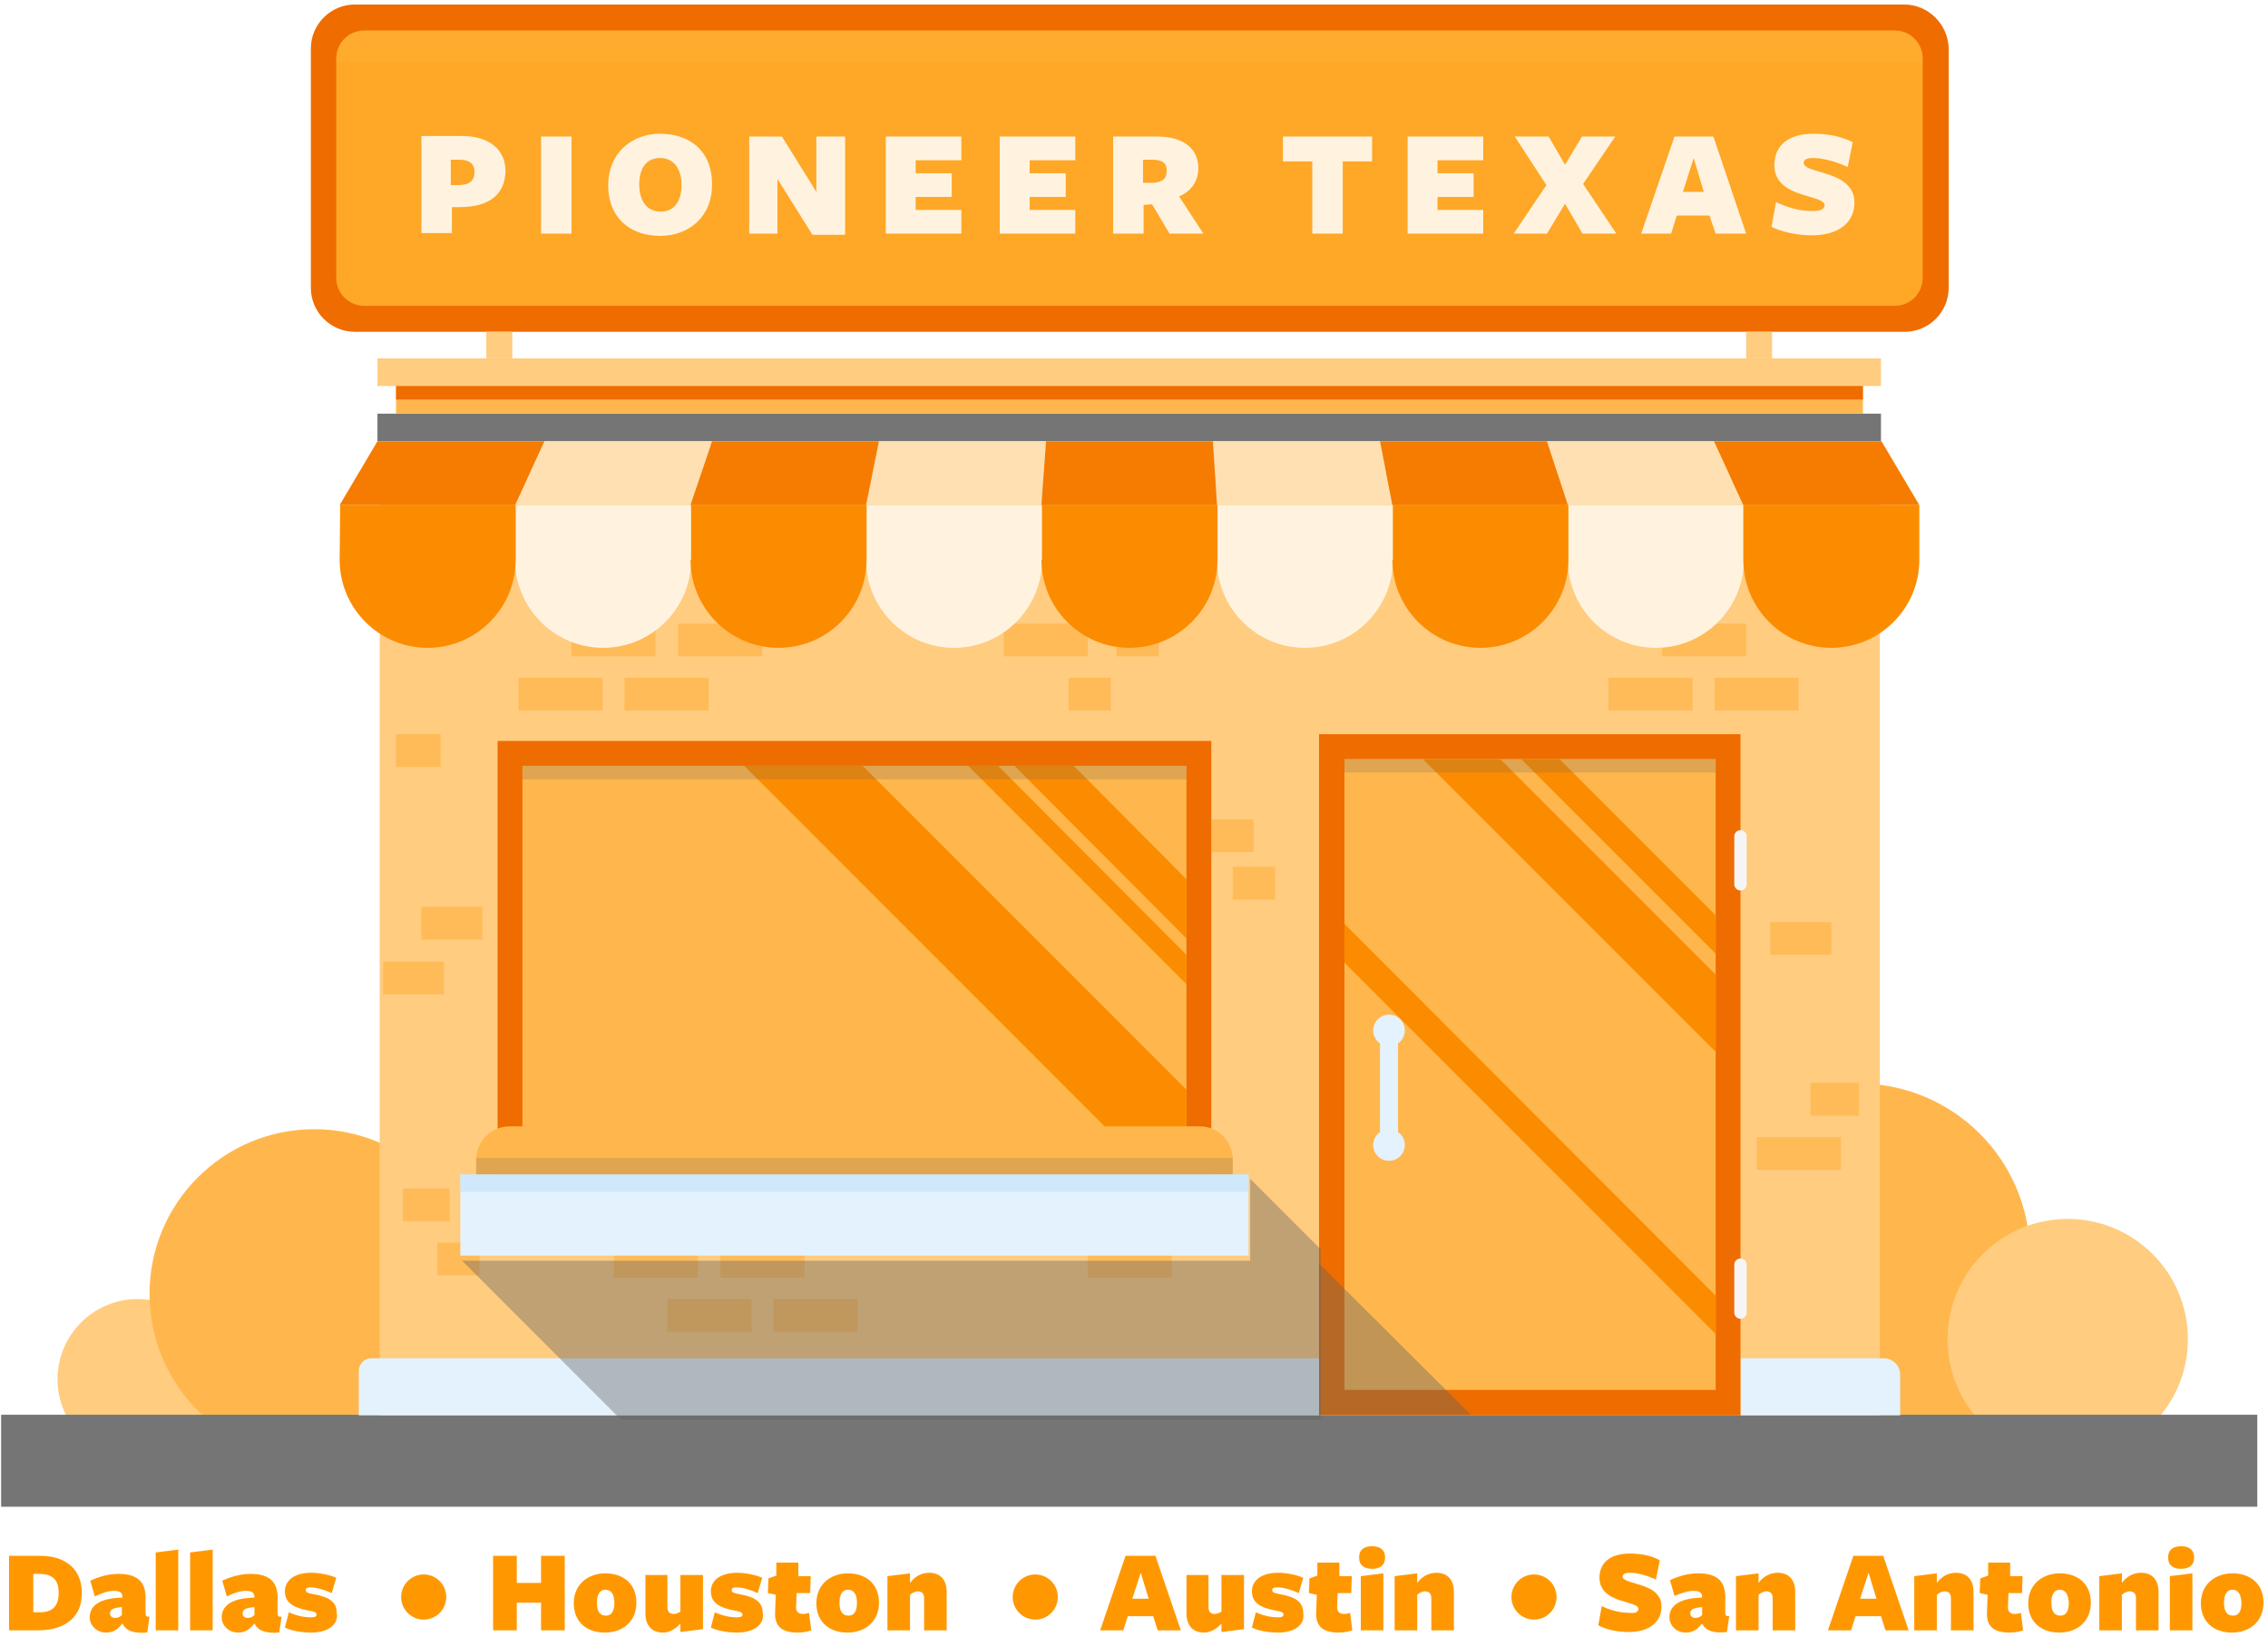
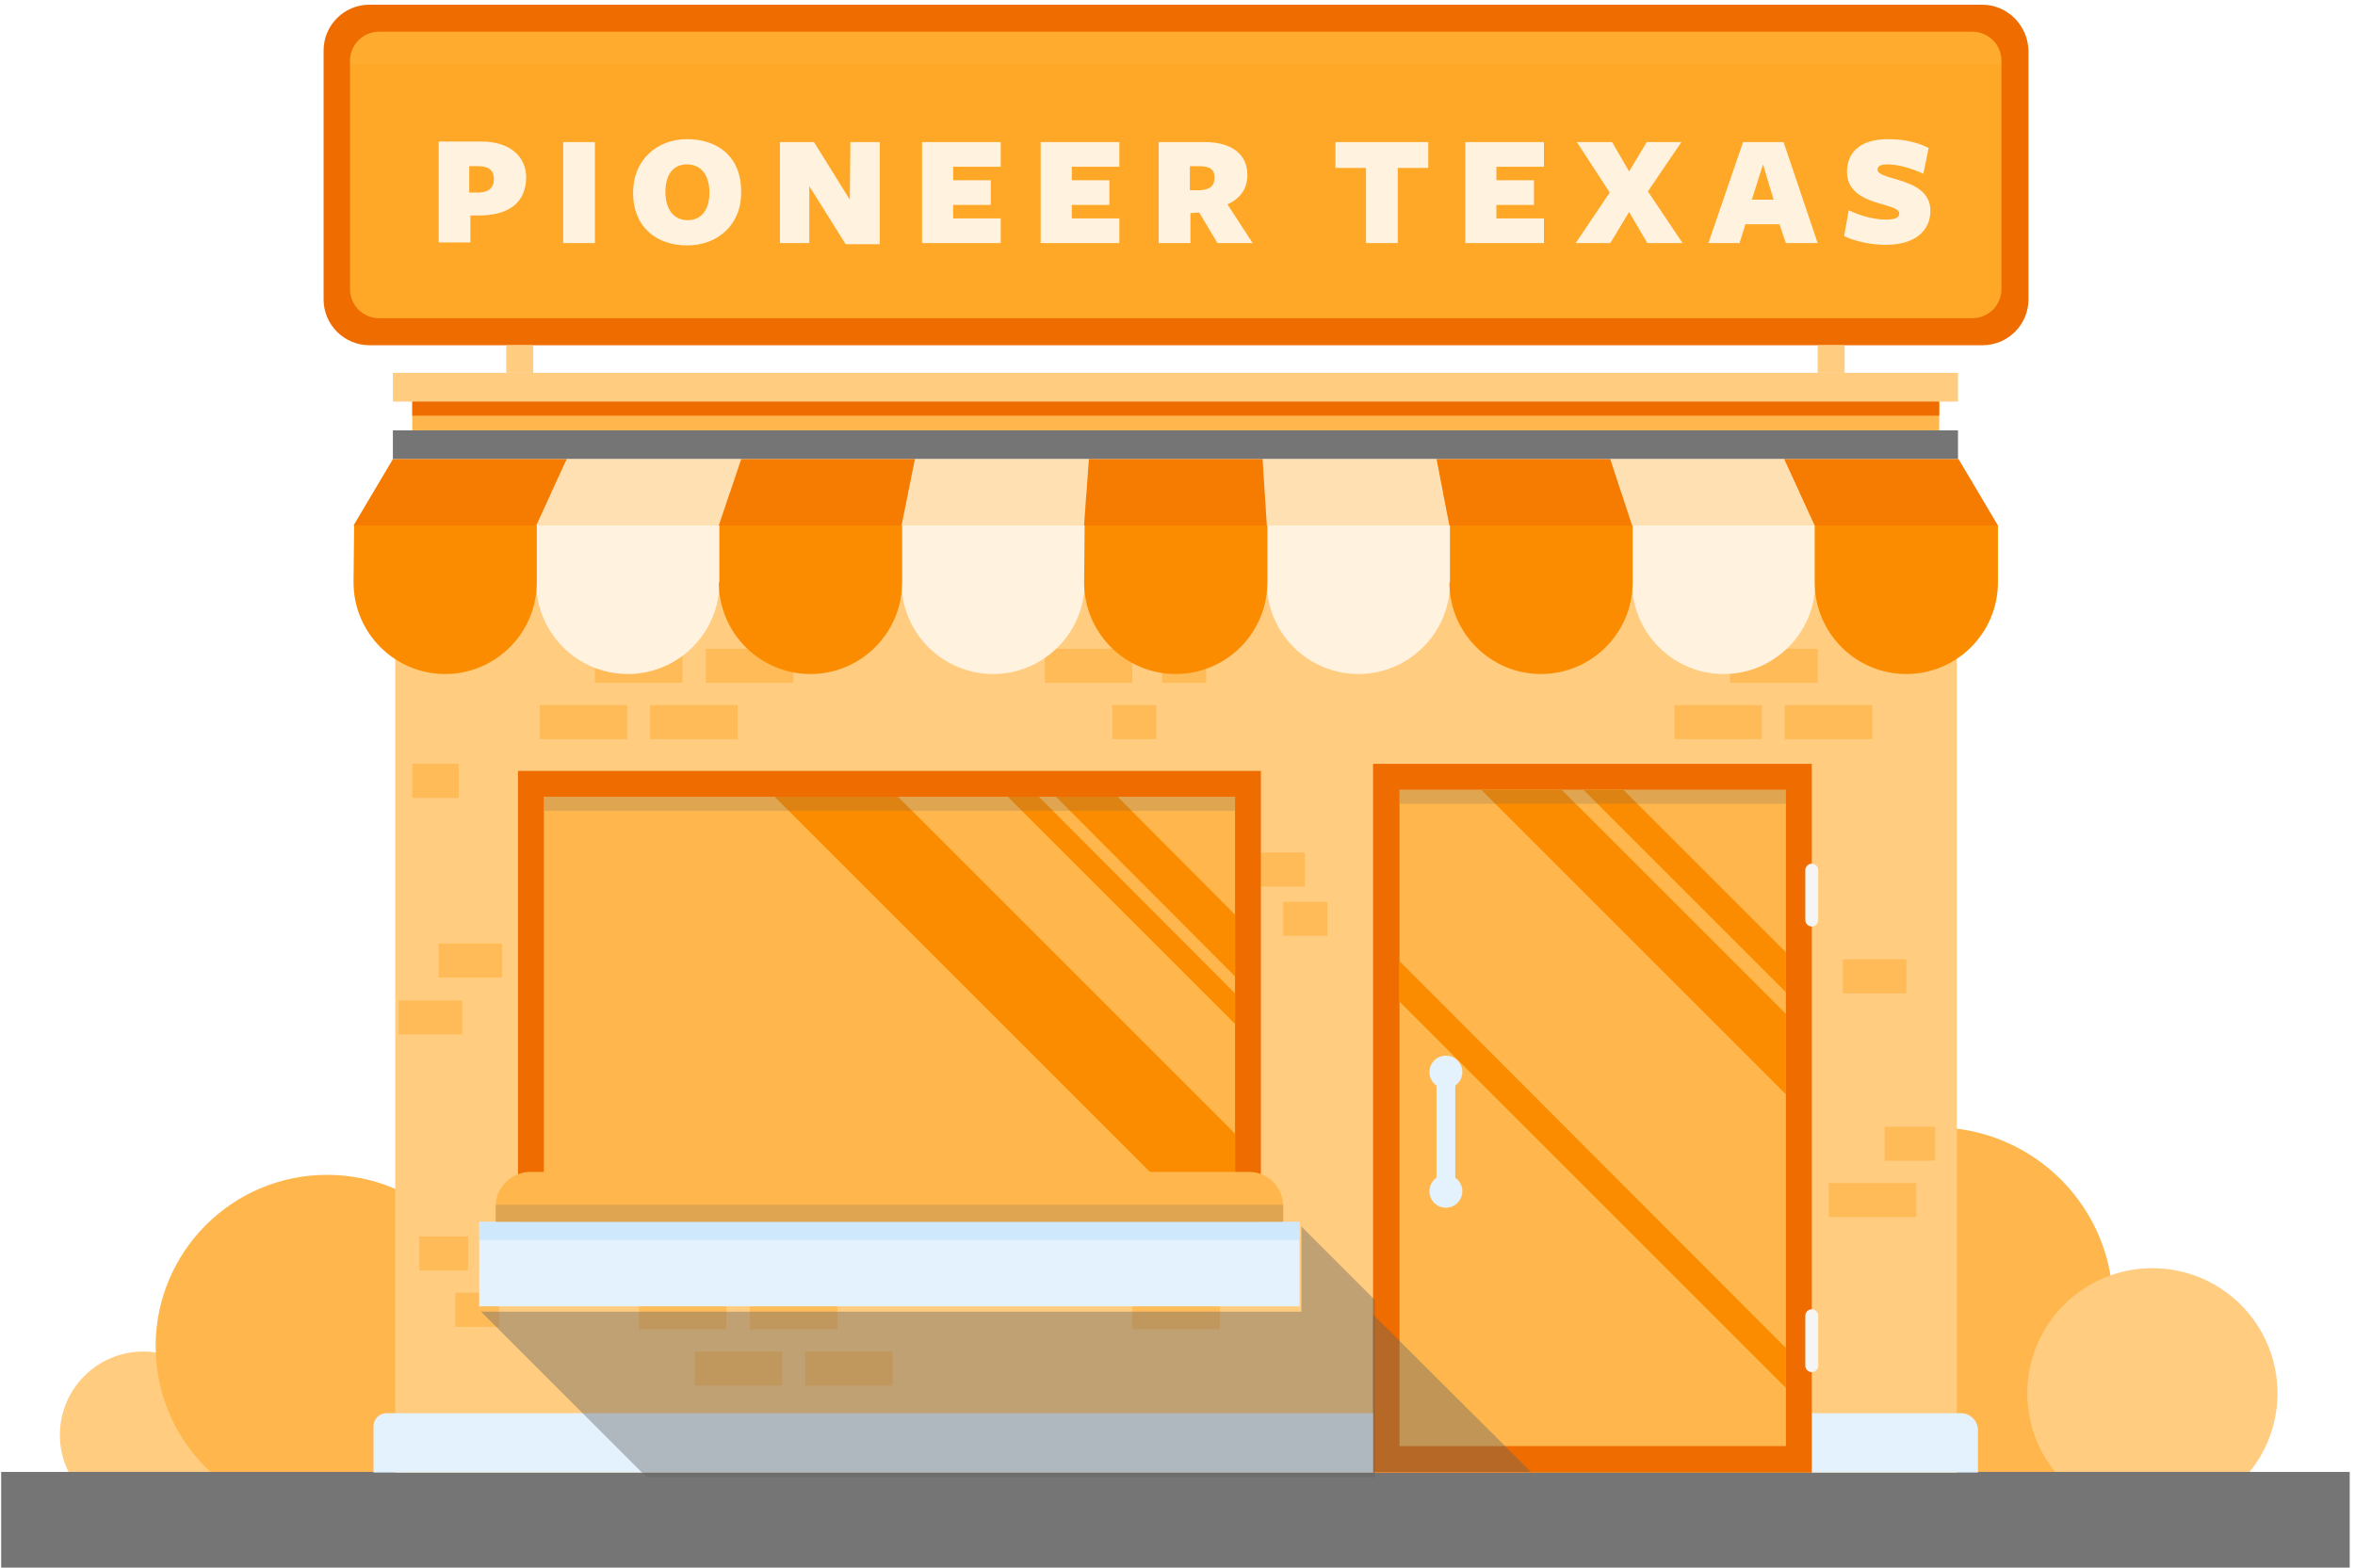
- <svg xmlns="http://www.w3.org/2000/svg" width="402" height="290" viewBox="0 0 402 290">
+ <svg xmlns="http://www.w3.org/2000/svg" width="401" height="267" viewBox="0 0 401 267">
  <g fill="none" fill-rule="evenodd">
    <path d="M329.4 192c-16.8 0-30.5 13.6-30.5 30.5v39.9h60.9v-39.9c.1-16.8-13.5-30.5-30.4-30.5z" fill="#FFB74D" />
    <circle fill="#FFCC80" cx="366.5" cy="237.3" r="21.3" />
    <circle fill="#FFCC80" cx="24.4" cy="244.4" r="14.2" />
    <circle fill="#FFB74D" cx="55.7" cy="229.3" r="29.2" />
    <path d="M.2 250.7h399.9V267H.2v-16.3z" fill="#757575" />
    <path d="M67.3 83.9h265.9v166.9H67.3V83.9z" fill="#FFCC80" />
    <path d="M333.9 240.7h-25.4v10.1h28.3v-7.2c0-1.6-1.3-2.9-2.9-2.9z" fill="#E3F2FD" />
    <path d="M233.8 130.1h74.7v120.7h-74.7V130.1z" fill="#EF6C00" />
    <path d="M238.3 134.5h65.8v111.8h-65.8V134.5z" fill="#FFB74D" />
    <path d="M304.1 162.2v6.8l-34.5-34.5h6.8l27.7 27.7zm0 67.4v6.8l-65.8-65.8v-6.9l65.8 65.9zm0-56.9v13.7l-51.9-51.9h13.7l38.2 38.2z" fill="#FB8C00" />
    <path d="M238.3 134.5h65.8v2.4h-65.8v-2.4z" opacity=".2" fill="#616161" />
    <path d="M233.8 223.9v26.8h26.9l-26.9-26.8z" opacity=".4" fill="#616161" />
    <circle fill="#E3F2FD" cx="246.2" cy="182.6" r="2.8" />
    <circle fill="#E3F2FD" cx="246.2" cy="202.9" r="2.8" />
    <path d="M246.2 180.3c-.9 0-1.6.7-1.6 1.6v21.5c0 .9.7 1.6 1.6 1.6.9 0 1.6-.7 1.6-1.6V182c.1-.9-.7-1.7-1.6-1.7zm-12.4 60.4h-168c-1.2 0-2.2 1-2.2 2.2v7.9h170.2v-10.1z" fill="#E3F2FD" />
    <path d="M66.9 73.3h266.5v4.9H66.9v-4.9z" fill="#757575" />
    <path d="M66.9 63.5h266.5v4.9H66.9v-4.9z" fill="#FFCC80" />
    <path d="M70.2 68.4h260v4.9h-260v-4.9z" fill="#FFB74D" />
    <path d="M70.2 68.4h260v2.4h-260v-2.4z" fill="#EF6C00" />
    <path d="M285.1 120.1H300v5.8h-14.9v-5.8zm18.8 0h14.9v5.8h-14.9v-5.8zm-9.3-9.6h14.9v5.8h-14.9v-5.8zm16.8 91h14.9v5.8h-14.9v-5.8zm9.5-9.6h8.6v5.8h-8.6v-5.8zm-229-71.8h14.9v5.8H91.9v-5.8zm18.8 0h14.9v5.8h-14.9v-5.8zm-9.4-9.6h14.9v5.8h-14.9v-5.8zm18.9 0h14.9v5.8h-14.9v-5.8zm16.9 119.7H152v5.8h-14.9v-5.8zm55.7-9.6h14.9v5.8h-14.9v-5.8zm-74.5 9.6h14.9v5.8h-14.9v-5.8zm9.4-9.6h14.9v5.8h-14.9v-5.8zm-18.9 0h14.9v5.8h-14.9v-5.8zm-40.9-50.2h10.8v5.8H67.9v-5.8zm6.8-9.7h10.8v5.8H74.7v-5.8z" fill="#FFBB58" />
    <path d="M308.5 147.1c-.6 0-1.1.5-1.1 1.1v8.5c0 .6.5 1.1 1.1 1.1.6 0 1.1-.5 1.1-1.1v-8.5c0-.6-.5-1.1-1.1-1.1zm0 75.9c-.6 0-1.1.5-1.1 1.1v8.5c0 .6.5 1.1 1.1 1.1.6 0 1.1-.5 1.1-1.1v-8.5c0-.6-.5-1.1-1.1-1.1z" fill="#F5F5F5" />
    <path d="M189.4 120.1h7.5v5.8h-7.5v-5.8zm8.5-9.6h7.5v5.8h-7.5v-5.8zm-20 0h14.9v5.8h-14.9v-5.8zM77.5 220.2H85v5.8h-7.5v-5.8zm-6.1-9.6h8.3v5.8h-8.3v-5.8zm242.4-47.2h10.8v5.8h-10.8v-5.8zm-99.1-18.2h7.5v5.8h-7.5v-5.8zm3.8 8.4h7.5v5.8h-7.5v-5.8z" fill="#FFBB58" />
    <path d="M91.3 99.2c0 8.6 7 15.6 15.6 15.6s15.6-7 15.6-15.6v-9.7H91.4v9.7h-.1zm62.2 0c0 8.6 7 15.6 15.6 15.6s15.6-7 15.6-15.6v-9.7h-31.1v9.7h-.1zm62.2 0c0 8.6 7 15.6 15.6 15.6s15.6-7 15.6-15.6v-9.7h-31.1v9.7h-.1zm62.2-9.7v9.7c0 8.6 7 15.6 15.6 15.6s15.6-7 15.6-15.6v-9.7h-31.2z" fill="#FFF3E0" />
    <path d="M91.3 89.5h31.1l3.8-11.3H96.5l-5.2 11.3zm62.2 0h31.1l.8-11.3h-29.6l-2.3 11.3zM215 78.2l.7 11.3h31.1l-2.2-11.3H215zm88.8 0h-29.6l3.7 11.3H309l-5.2-11.3z" fill="#FFE0B2" />
-     <path d="M60.2 99.2c0 8.6 7 15.6 15.6 15.6s15.6-7 15.6-15.6v-9.7H60.3l-.1 9.7zm62.2 0c0 8.6 7 15.6 15.6 15.6s15.6-7 15.6-15.6v-9.7h-31.1v9.7h-.1zm62.2 0c0 8.6 7 15.6 15.6 15.6s15.6-7 15.6-15.6v-9.7h-31.1v9.7h-.1zm62.2 0c0 8.6 7 15.6 15.6 15.6s15.6-7 15.6-15.6v-9.7h-31.1v9.7h-.1zm62.2-9.7v9.7c0 8.6 7 15.6 15.6 15.6s15.6-7 15.6-15.6v-9.7H309z" fill="#FB8C00" />
+     <path d="M60.2 99.2c0 8.6 7 15.6 15.6 15.6s15.6-7 15.6-15.6v-9.7H60.3l-.1 9.7zm62.2 0c0 8.6 7 15.6 15.6 15.6s15.6-7 15.6-15.6v-9.7h-31.1v9.7h-.1zm62.2 0c0 8.6 7 15.6 15.6 15.6s15.6-7 15.6-15.6v-9.7h-31.1l-.1 9.7zm62.2 0c0 8.6 7 15.6 15.6 15.6s15.6-7 15.6-15.6v-9.7h-31.1v9.7h-.1zm62.2-9.7v9.7c0 8.6 7 15.6 15.6 15.6s15.6-7 15.6-15.6v-9.7H309z" fill="#FB8C00" />
    <path d="M60.2 89.5h31.1l5.2-11.3H66.9l-6.7 11.3zm62.2 0h31.1l2.3-11.3h-29.6l-3.8 11.3zm63-11.3l-.8 11.3h31.1l-.7-11.3h-29.6zm59.2 0l2.2 11.3h31.1l-3.7-11.3h-29.6zm88.9 0h-29.7l5.2 11.3h31.2l-6.7-11.3z" fill="#F57C00" />
    <path d="M70.2 130.1h7.9v5.8h-7.9v-5.8z" fill="#FFBB58" />
    <path d="M88.2 131.3h126.5v76.8H88.2v-76.8z" fill="#EF6C00" />
    <path d="M92.6 135.7h117.7v67.9H92.6v-67.9z" fill="#FFB74D" />
    <path d="M210.3 155.8v10.5l-30.5-30.6h10.5l20 20.1zm0 13.4v5.2l-38.7-38.7h5.3l33.4 33.5zm0 23.9v10.5h-10.5l-67.9-67.9h21l57.4 57.4z" fill="#FB8C00" />
    <path d="M92.6 135.7h117.7v2.4H92.6v-2.4z" opacity=".2" fill="#616161" />
    <path d="M81.6 208.1h139.7v14.4H81.6v-14.4z" fill="#E3F2FD" />
    <path d="M212.7 199.6H90.3c-3.2 0-5.9 2.6-5.9 5.9v2.6h134.1v-2.6c0-3.3-2.6-5.9-5.8-5.9z" fill="#FFB74D" />
    <path d="M81.6 208.1h139.7v3.1H81.6v-3.1z" opacity=".5" fill="#BBDEFB" />
    <path d="M218.5 205.2H84.4v2.9h134.1v-2.9z" opacity=".2" fill="#616161" />
    <path d="M234.1 221.4v30.2h-124l-28.2-28.2h139.7v-14.5l12.5 12.5z" opacity=".4" fill="#616161" />
    <path d="M337.5.8H62.9c-4.3 0-7.8 3.5-7.8 7.8V51c0 4.3 3.5 7.8 7.8 7.8h274.7c4.3 0 7.8-3.5 7.8-7.8V8.6c-.1-4.3-3.6-7.8-7.9-7.8z" fill="#EF6C00" />
    <path d="M335.8 5.4H64.6c-2.8 0-5 2.2-5 5v38.8c0 2.8 2.2 5 5 5h271.2c2.8 0 5-2.2 5-5V10.4c0-2.8-2.2-5-5-5z" fill="#FFA726" />
    <path d="M340.8 10.4v.6H59.6v-.6c0-2.8 2.2-5 5-5h271.2c2.8 0 5 2.2 5 5z" opacity=".2" fill="#FFB74D" />
-     <path d="M81.5 36.7h-1.4v4.6h-5.4V24.1h7.2c4.9 0 7.7 2.5 7.7 6.2-.1 4.2-2.9 6.4-8.1 6.4zm-.1-8.4h-1.5v4.5h1.4c1.9 0 2.8-.8 2.8-2.3 0-1.5-.9-2.2-2.7-2.2zm14.5 13.1V24.2h5.4v17.2h-5.4zm21.1.4c-5.1 0-9.2-3-9.2-9 0-5.6 4.1-9.1 9.2-9.1s9.2 2.9 9.2 8.9c.1 5.7-4 9.2-9.2 9.2zm0-13.8c-2.5 0-3.7 1.9-3.7 4.7 0 2.8 1.3 4.8 3.8 4.8s3.7-2 3.7-4.7c0-2.8-1.3-4.8-3.8-4.8zm27.8-3.8h5v17.4H144l-6.2-9.9v9.7h-5V24.2h5.8l6.1 9.8v-9.8h.1zM157 41.4V24.2h13.4v4.2h-8.1v2.3h6.4v4.2h-6.4v2.3h8.1v4.2H157zm20.2 0V24.2h13.4v4.2h-8.1v2.3h6.4v4.2h-6.4v2.3h8.1v4.2h-13.4zm25.5 0h-5.4V24.2h7.8c4.8 0 7.3 2.2 7.3 5.6 0 2.2-1.1 4-3.4 5l4.3 6.6h-6l-3.1-5.2-1.5.1v5.1zm1.8-9c1.7-.2 2.3-.8 2.3-2.2 0-1.3-.7-1.9-2.7-1.9h-1.5v4.1h1.9zm33.5-3.8v12.8h-5.4V28.6h-5.2v-4.4h15.8v4.4H238zm11.5 12.8V24.2h13.4v4.2h-8.1v2.3h6.4v4.2h-6.4v2.3h8.1v4.2h-13.4zm24.7 0h-5.9l5.8-8.6-5.6-8.6h6l2.9 5 3-5h5.9l-5.7 8.4 5.9 8.8h-6l-3.1-5.3-3.2 5.3zm35.3 0h-5.4l-1.1-3.2h-5.8l-1 3.2h-5.3l5.9-17.2h6.9l5.8 17.2zM300.2 28l-1.9 6h3.7l-1.8-6zm23.2 8.4c0-.8-1.2-1.1-3.2-1.7-2.5-.7-5.7-1.9-5.7-5.4 0-3.4 2.3-5.6 7-5.6 3.1 0 5.3.7 6.9 1.5l-.9 4.4c-1.9-.9-4.3-1.6-6.1-1.6-1 0-1.7.2-1.7.9 0 .8 1.7 1.2 3.4 1.7 2.7.8 5.6 2 5.6 5.3 0 3.4-2.6 5.8-7.6 5.8-2.8 0-5.5-.7-7.1-1.5l.8-4.4c1.8.9 4.2 1.6 6.3 1.6 1.5 0 2.3-.3 2.3-1z" fill="#FFF3E0" />
+     <path d="M81.5 36.7h-1.4v4.6h-5.4V24.1h7.2c4.9 0 7.7 2.5 7.7 6.2-.1 4.2-2.9 6.4-8.1 6.4zm-.1-8.4h-1.5v4.5h1.4c1.9 0 2.8-.8 2.8-2.3 0-1.5-.9-2.2-2.7-2.2zm14.5 13.1V24.2h5.4v17.2h-5.4zm21.1.4c-5.1 0-9.2-3-9.2-9 0-5.6 4.1-9.1 9.2-9.1s9.2 2.9 9.2 8.9c.1 5.7-4 9.2-9.2 9.2zm0-13.8c-2.5 0-3.7 1.9-3.7 4.7 0 2.8 1.3 4.8 3.8 4.8s3.7-2 3.7-4.7c0-2.8-1.3-4.8-3.8-4.8zm27.8-3.8h5v17.4H144l-6.2-9.9v9.7h-5V24.2h5.8l6.1 9.8.1-9.8zM157 41.4V24.2h13.4v4.2h-8.1v2.3h6.4v4.2h-6.4v2.3h8.1v4.2H157zm20.2 0V24.2h13.4v4.2h-8.1v2.3h6.4v4.2h-6.4v2.3h8.1v4.2h-13.4zm25.5 0h-5.4V24.2h7.8c4.8 0 7.3 2.2 7.3 5.6 0 2.2-1.1 4-3.4 5l4.3 6.6h-6l-3.1-5.2-1.5.1v5.1zm1.8-9c1.7-.2 2.3-.8 2.3-2.2 0-1.3-.7-1.9-2.7-1.9h-1.5v4.1h1.9zm33.5-3.8v12.8h-5.4V28.6h-5.2v-4.4h15.8v4.4H238zm11.5 12.8V24.2h13.4v4.2h-8.1v2.3h6.4v4.2h-6.4v2.3h8.1v4.2h-13.4zm24.7 0h-5.9l5.8-8.6-5.6-8.6h6l2.9 5 3-5h5.9l-5.7 8.4 5.9 8.8h-6l-3.1-5.3-3.2 5.3zm35.3 0h-5.4l-1.1-3.2h-5.8l-1 3.2h-5.3l5.9-17.2h6.9l5.8 17.2zM300.2 28l-1.9 6h3.7l-1.8-6zm23.2 8.4c0-.8-1.2-1.1-3.2-1.7-2.5-.7-5.7-1.9-5.7-5.4 0-3.4 2.3-5.6 7-5.6 3.1 0 5.3.7 6.9 1.5l-.9 4.4c-1.9-.9-4.3-1.6-6.1-1.6-1 0-1.7.2-1.7.9 0 .8 1.7 1.2 3.4 1.7 2.7.8 5.6 2 5.6 5.3 0 3.4-2.6 5.8-7.6 5.8-2.8 0-5.5-.7-7.1-1.5l.8-4.4c1.8.9 4.2 1.6 6.3 1.6 1.5 0 2.3-.3 2.3-1z" fill="#FFF3E0" />
    <path d="M86.2 58.8h4.6v4.7h-4.6v-4.7zm223.3 0h4.6v4.7h-4.6v-4.7z" fill="#FFCC80" />
-     <g transform="translate(1 274)" fill="#FF9800">
-       <path d="M5.8 14.9H.6V1.7h5.5c4.8 0 7.4 2.6 7.4 6.5.1 4.1-2.7 6.7-7.7 6.7zm.1-10h-1v6.8h1.2c2.1 0 3.3-1 3.3-3.4S8.3 4.9 5.9 4.9zm14.8 8.8c-.7.8-1.4 1.6-2.9 1.6-1.6 0-2.9-1.2-2.9-2.7 0-1.9 1.5-3.4 5.8-3.5V9c0-.8-.5-1.1-1.5-1.1s-2.2.4-3.4 1L15 6.1c1.1-.5 2.9-1.2 5-1.2 3.8 0 4.9 1.8 4.8 4.6v2.3c0 .6.1.7.7.7l-.4 2.8c-2.6.2-3.8-.4-4.4-1.6zm-.1-2.9c-1.5.1-2.1.4-2.1 1.1 0 .5.4.8.9.8s.9-.2 1.2-.5v-1.4zm6 4.1V1.1l4-.5v14.3h-4zm6.1 0V1.1l4-.5v14.3h-4zm11.4-1.2c-.7.8-1.4 1.6-2.9 1.6-1.6 0-2.9-1.2-2.9-2.7 0-1.9 1.5-3.4 5.8-3.5V9c0-.8-.5-1.1-1.5-1.1s-2.2.4-3.4 1l-.8-2.8c1.1-.5 2.9-1.2 5-1.2 3.8 0 4.9 1.8 4.8 4.6v2.3c0 .6.1.7.7.7l-.4 2.8c-2.5.2-3.8-.4-4.4-1.6zm0-2.9c-1.5.1-2.1.4-2.1 1.1 0 .5.4.8.9.8s.9-.2 1.2-.5v-1.4zm10 4.5c-1.5 0-3.5-.3-4.6-.9l.7-2.7c1.3.6 2.7.9 3.9.9.8 0 1-.2 1-.5s-.2-.5-1.4-.7C51 10.9 49.5 10 49.5 8c0-1.9 1.6-3.3 4.7-3.3 1.4 0 3.4.4 4.4.9l-.8 2.7c-1.3-.6-2.7-1-3.7-1-.7 0-.9.1-.9.5s.4.5 1.4.7c2.8.5 4.1 1.4 4.1 3.4.3 1.8-1.3 3.4-4.6 3.4zm154.2-.4h-4.1l-.8-2.5h-4.5l-.8 2.5H194l4.5-13.2h5.3l4.5 13.2zm-7.1-10.2l-1.5 4.6h2.9l-1.4-4.6zm12 .4v5.7c0 .9.5 1.2 1.1 1.2.5 0 .8-.2 1.2-.4V5.1h4v9.6l-4 .5v-1.5c-.7.8-1.8 1.6-3.1 1.6-2 0-3.1-1.3-3.1-3.4V5.1h3.9zm12.3 10.2c-1.5 0-3.5-.3-4.6-.9l.7-2.7c1.3.6 2.7.9 3.9.9.8 0 1-.2 1-.5s-.2-.5-1.4-.7c-2.7-.5-4.2-1.4-4.2-3.4 0-1.9 1.6-3.3 4.7-3.3 1.4 0 3.4.4 4.4.9l-.8 2.7c-1.3-.6-2.7-1-3.7-1-.7 0-1 .1-1 .5s.4.5 1.4.7c2.8.5 4.1 1.4 4.1 3.4.3 1.8-1.2 3.4-4.5 3.4zm10.8 0c-2.7 0-4.2-1-4-3.8l.1-2.9-1.4-.3.1-2.6 1.4-.5V2.9h3.9v2.4h2.2l-.1 3h-2.4l-.1 2.5c0 .9.5 1.2 1.3 1.2.3 0 .7-.1 1-.2l.4 3.1c-.7.2-1.3.4-2.4.4zM242.2 4c-1.4 0-2.3-.6-2.3-2s.9-2 2.3-2 2.3.6 2.3 2-.9 2-2.3 2zm-2 10.9V5.3l4-.5v10.1h-4zm12.5 0V9.2c0-.9-.5-1.2-1.1-1.2-.6 0-1 .3-1.4.6v6.3h-4V5.3l4-.5v1.7c.8-1.1 2-1.8 3.4-1.8 2 0 3.1 1.3 3.1 3.4v6.8h-4zm-157.8 0V10h-4.3v4.9h-4.2V1.7h4.2v4.8h4.3V1.7h4.2v13.2h-4.2zm11.3.4c-3.1 0-5.5-1.8-5.5-5.2 0-3.4 2.6-5.3 5.6-5.3 3.1 0 5.5 1.8 5.5 5.2 0 3.4-2.5 5.3-5.6 5.3zm.1-7.6c-1 0-1.5.9-1.5 2.3 0 1.5.5 2.3 1.6 2.3 1 0 1.5-.8 1.5-2.3 0-1.5-.6-2.3-1.6-2.3zm11-2.6v5.7c0 .9.5 1.2 1.1 1.2.5 0 .8-.2 1.2-.4V5.1h4v9.6l-4 .5v-1.5c-.7.8-1.8 1.6-3.1 1.6-2 0-3.1-1.3-3.1-3.4V5.1h3.9zm12.3 10.2c-1.5 0-3.5-.3-4.6-.9l.7-2.7c1.3.6 2.7.9 3.9.9.8 0 1-.2 1-.5s-.2-.5-1.4-.7c-2.7-.5-4.2-1.4-4.2-3.4 0-1.9 1.6-3.3 4.7-3.3 1.4 0 3.4.4 4.4.9l-.8 2.7c-1.3-.6-2.7-1-3.7-1-.7 0-.9.1-.9.5s.4.5 1.4.7c2.8.5 4.1 1.4 4.1 3.4.3 1.8-1.3 3.4-4.6 3.4zm10.8 0c-2.7 0-4.2-1-4-3.8l.1-2.9-1.4-.3.1-2.6 1.4-.5V2.9h3.9v2.4h2.2l-.1 3h-2.4l-.1 2.5c0 .9.5 1.2 1.3 1.2.3 0 .7-.1 1-.2l.4 3.1c-.7.2-1.2.4-2.4.4zm8.8 0c-3.1 0-5.5-1.8-5.5-5.2 0-3.4 2.6-5.3 5.6-5.3 3.1 0 5.5 1.8 5.5 5.2 0 3.4-2.5 5.3-5.6 5.3zm.1-7.6c-1 0-1.5.9-1.5 2.3 0 1.5.5 2.3 1.6 2.3 1 0 1.5-.8 1.5-2.3 0-1.5-.6-2.3-1.6-2.3zm13.5 7.2V9.2c0-.9-.5-1.2-1.1-1.2-.6 0-1 .3-1.4.6v6.3h-4V5.3l4-.5v1.7c.8-1.1 2-1.8 3.4-1.8 2 0 3.1 1.3 3.1 3.4v6.8h-4z" />
-       <circle cx="74.1" cy="9" r="4" />
-       <circle cx="182.5" cy="9" r="4" />
-       <circle cx="270.9" cy="9" r="4" />
-       <path d="M289.4 11.1c0-.6-.9-.8-2.5-1.3-1.9-.5-4.4-1.5-4.4-4.2 0-2.6 1.8-4.3 5.4-4.3 2.3 0 4.1.5 5.3 1.2l-.7 3.4c-1.5-.7-3.3-1.2-4.6-1.2-.8 0-1.3.2-1.3.7 0 .6 1.3.9 2.6 1.3 2.1.6 4.3 1.5 4.3 4 0 2.6-2 4.5-5.8 4.5-2.2 0-4.2-.5-5.4-1.2l.6-3.4c1.4.7 3.2 1.2 4.9 1.2 1 .1 1.6-.1 1.6-.7zm11.3 2.6c-.7.8-1.4 1.6-2.9 1.6-1.6 0-2.9-1.2-2.9-2.7 0-1.9 1.5-3.4 5.8-3.5V9c0-.8-.5-1.1-1.5-1.1s-2.2.4-3.4.9L295 6c1.1-.5 2.9-1.2 5-1.2 3.8 0 4.9 1.8 4.8 4.6v2.3c0 .6.1.7.7.7l-.4 2.8c-2.5.3-3.8-.3-4.4-1.5zm0-2.9c-1.5.1-2.1.4-2.1 1.1 0 .5.4.8.9.8s.9-.2 1.2-.5v-1.4zm12.5 4.1V9.2c0-.9-.5-1.2-1.1-1.2-.6 0-1 .3-1.4.6v6.3h-4V5.3l4-.5v1.7c.8-1.1 2-1.8 3.4-1.8 2 0 3.1 1.3 3.1 3.4v6.8h-4zm24.1 0h-4.1l-.8-2.5h-4.5l-.8 2.5H323l4.5-13.2h5.3l4.5 13.2zm-7.1-10.2l-1.5 4.6h2.9l-1.4-4.6zm14.6 10.2V9.2c0-.9-.5-1.2-1.1-1.2-.6 0-1 .3-1.4.6v6.3h-4V5.3l4-.5v1.7c.8-1.1 2-1.8 3.4-1.8 2 0 3.1 1.3 3.1 3.4v6.8h-4zm10.4.4c-2.7 0-4.2-1-4-3.8l.1-2.9-1.4-.3.1-2.6 1.4-.5V2.9h3.9v2.4h2.2l-.1 3H355l-.1 2.5c0 .9.5 1.2 1.3 1.2.3 0 .7-.1 1-.2l.4 3.1c-.7.2-1.2.4-2.4.4zm8.8 0c-3.1 0-5.5-1.8-5.5-5.2 0-3.4 2.6-5.3 5.6-5.3 3.1 0 5.5 1.8 5.5 5.2 0 3.4-2.5 5.3-5.6 5.3zm.1-7.6c-1 0-1.5.9-1.5 2.3 0 1.5.5 2.3 1.6 2.3 1 0 1.5-.8 1.5-2.3-.1-1.5-.6-2.3-1.6-2.3zm13.5 7.2V9.2c0-.9-.5-1.2-1.1-1.2-.6 0-1 .3-1.4.6v6.3h-4V5.3l4-.5v1.7c.8-1.1 2-1.8 3.4-1.8 2 0 3.1 1.3 3.1 3.4v6.8h-4zm8-10.9c-1.4 0-2.3-.6-2.3-2s.9-2 2.3-2 2.3.6 2.3 2-.9 2-2.3 2zm-2 10.9V5.3l4-.5v10.1h-4zm11 .4c-3.1 0-5.5-1.8-5.5-5.2 0-3.4 2.6-5.3 5.6-5.3 3.1 0 5.5 1.8 5.5 5.2 0 3.4-2.5 5.3-5.6 5.3zm.1-7.6c-1 0-1.5.9-1.5 2.3 0 1.5.5 2.3 1.6 2.3 1 0 1.5-.8 1.5-2.3-.1-1.5-.6-2.3-1.6-2.3z" />
-     </g>
  </g>
</svg>
